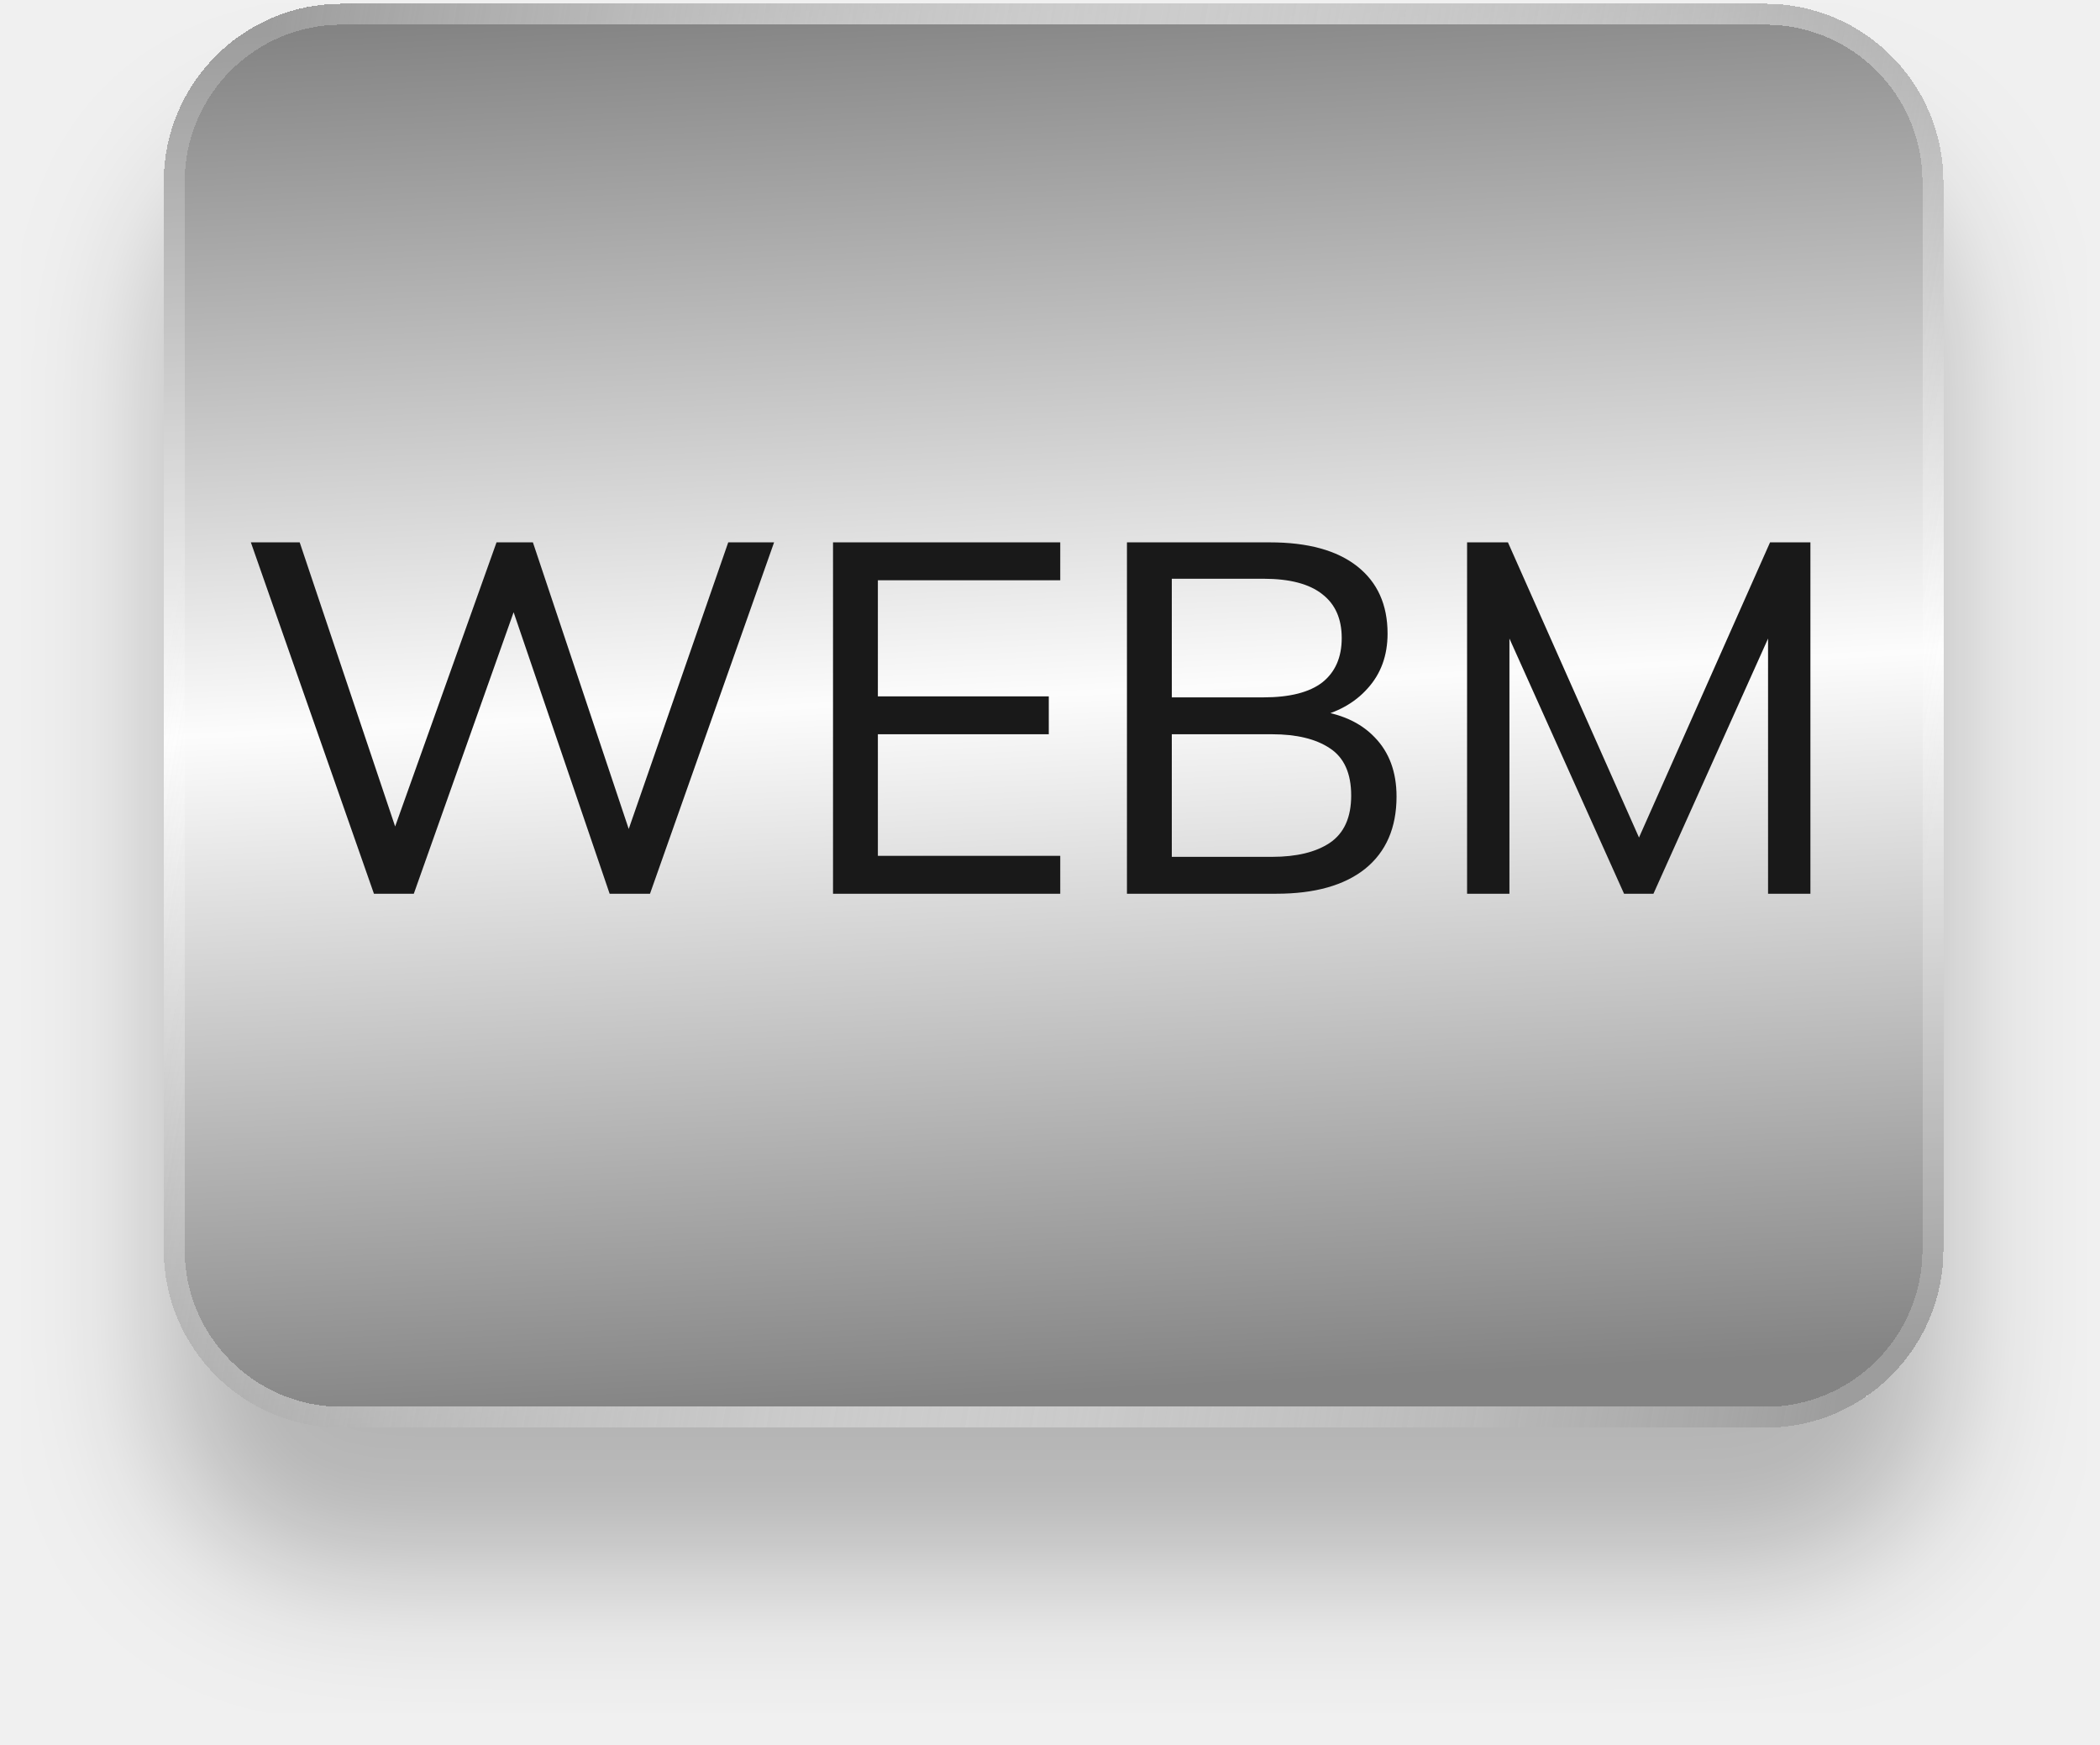
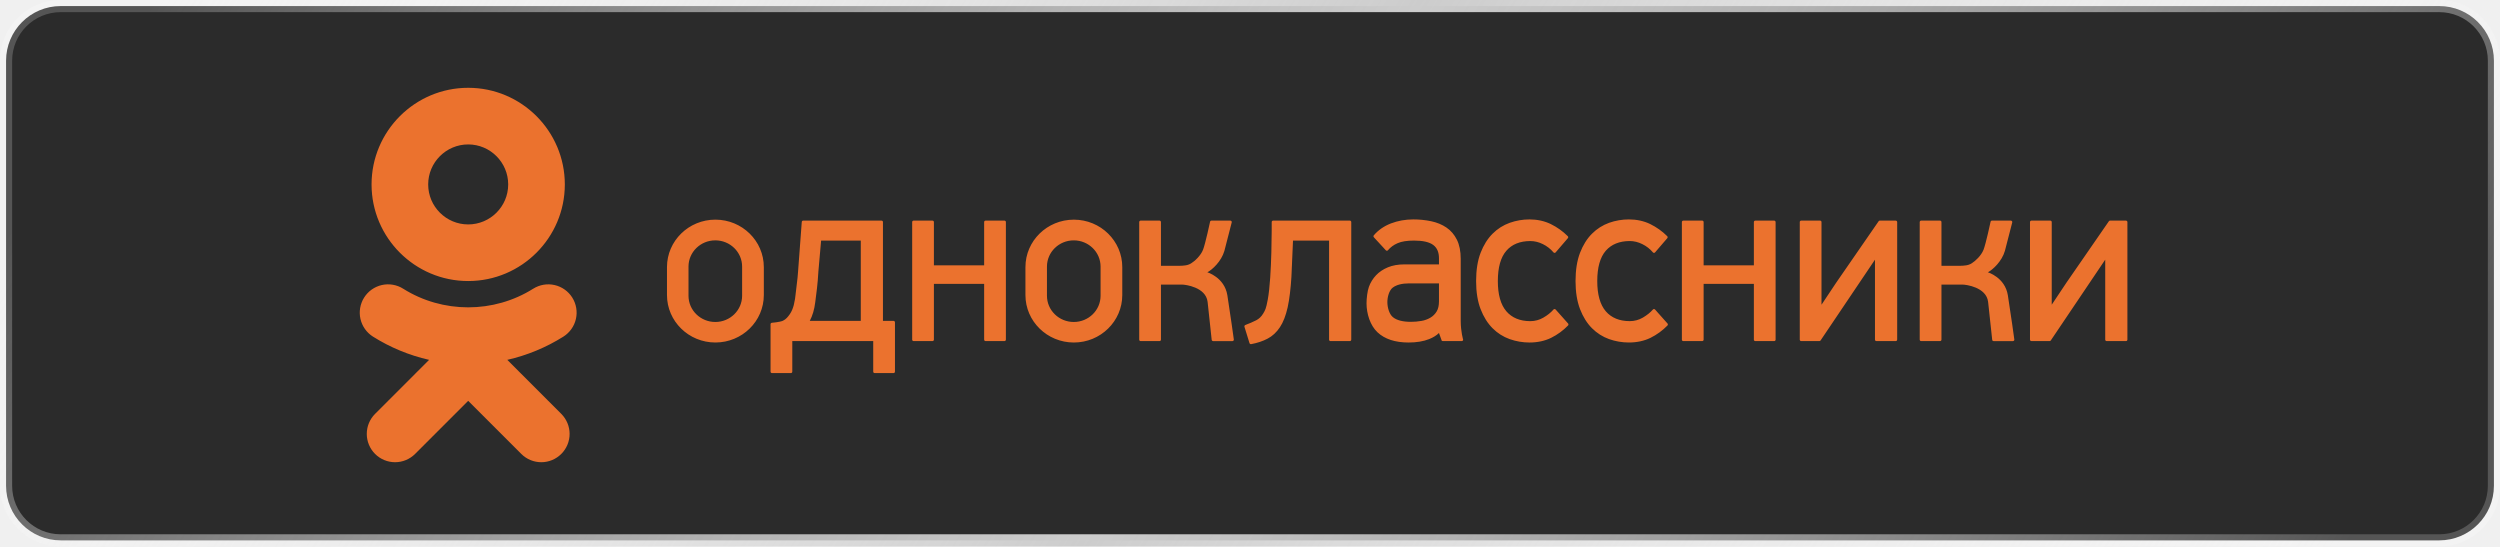
- <svg xmlns="http://www.w3.org/2000/svg" width="59" height="49" viewBox="0 0 59 49" fill="none">
-   <g filter="url(#filter0_d_1_73)">
-     <rect x="4.6" y="0.105" width="50" height="40" rx="5" fill="url(#paint0_linear_1_73)" fill-opacity="0.8" shape-rendering="crispEdges" />
-     <rect x="4.894" y="0.399" width="49.412" height="39.412" rx="4.706" stroke="url(#paint1_linear_1_73)" stroke-width="0.588" shape-rendering="crispEdges" />
-     <path d="M10.506 25.105L7.048 15.235H8.42L11.346 23.943H10.842L13.95 15.235H14.972L17.884 23.943H17.436L20.46 15.235H21.748L18.262 25.105H17.128L14.286 16.775H14.58L11.626 25.105H10.506ZM23.404 25.105V15.235H29.788V16.299H24.664V19.561H29.466V20.625H24.664V24.041H29.788V25.105H23.404ZM31.662 25.105V15.235H35.68C36.744 15.235 37.56 15.459 38.13 15.907C38.699 16.355 38.984 16.985 38.984 17.797C38.984 18.413 38.797 18.926 38.424 19.337C38.06 19.748 37.56 20.023 36.926 20.163V19.953C37.654 20.037 38.218 20.289 38.62 20.709C39.03 21.129 39.236 21.684 39.236 22.375C39.236 23.252 38.942 23.929 38.354 24.405C37.766 24.872 36.935 25.105 35.862 25.105H31.662ZM32.922 24.069H35.736C36.426 24.069 36.968 23.938 37.36 23.677C37.761 23.406 37.962 22.963 37.962 22.347C37.962 21.722 37.761 21.278 37.36 21.017C36.968 20.756 36.426 20.625 35.736 20.625H32.922V24.069ZM32.922 19.589H35.498C36.235 19.589 36.786 19.449 37.15 19.169C37.514 18.88 37.696 18.464 37.696 17.923C37.696 17.382 37.514 16.971 37.15 16.691C36.786 16.402 36.235 16.257 35.498 16.257H32.922V19.589ZM41.218 25.105V15.235H42.366L46.258 23.999H45.838L49.73 15.235H50.864V25.105H49.674V16.971H50.108L46.454 25.105H45.628L41.974 16.971H42.408V25.105H41.218Z" fill="#191919" />
+ <svg xmlns="http://www.w3.org/2000/svg" width="183" height="40" viewBox="0 0 183 40" fill="none">
+   <rect x="0.444" y="0.444" width="182.111" height="39.111" rx="4" fill="#2B2B2B" />
+   <rect x="0.444" y="0.444" width="182.111" height="39.111" rx="4" stroke="url(#paint0_linear_1314_591)" stroke-width="0.889" />
+   <g clip-path="url(#clip0_1314_591)">
+     <path d="M34.272 10.572C35.886 10.572 37.2 11.886 37.2 13.501C37.2 15.115 35.886 16.428 34.272 16.428C32.657 16.428 31.343 15.115 31.343 13.501C31.343 11.886 32.658 10.572 34.272 10.572ZM34.272 20.572C38.172 20.572 41.345 17.4 41.345 13.501C41.345 9.6 38.173 6.427 34.272 6.427C30.371 6.427 27.198 9.6 27.198 13.501C27.198 17.4 30.371 20.572 34.272 20.572ZM37.133 26.341C38.588 26.01 39.977 25.435 41.24 24.641C41.705 24.348 42.035 23.883 42.157 23.347C42.279 22.811 42.183 22.249 41.891 21.784C41.746 21.553 41.557 21.353 41.335 21.196C41.113 21.038 40.862 20.926 40.597 20.866C40.332 20.805 40.057 20.797 39.788 20.843C39.52 20.889 39.264 20.987 39.033 21.132C36.135 22.954 32.406 22.953 29.51 21.132C29.28 20.987 29.023 20.889 28.755 20.843C28.487 20.797 28.212 20.805 27.947 20.865C27.681 20.926 27.43 21.038 27.208 21.196C26.986 21.353 26.798 21.553 26.653 21.784C26.36 22.249 26.264 22.811 26.386 23.347C26.508 23.882 26.837 24.348 27.302 24.641C28.566 25.435 29.954 26.01 31.409 26.341L27.455 30.296C27.066 30.685 26.848 31.212 26.848 31.762C26.848 32.311 27.067 32.839 27.455 33.227C27.844 33.616 28.371 33.834 28.921 33.834C29.47 33.834 29.997 33.615 30.386 33.227L34.271 29.341L38.158 33.227C38.35 33.419 38.578 33.572 38.83 33.676C39.081 33.781 39.35 33.834 39.622 33.834C39.894 33.834 40.164 33.781 40.415 33.676C40.666 33.572 40.894 33.419 41.087 33.227C41.279 33.035 41.432 32.806 41.537 32.555C41.641 32.304 41.695 32.034 41.695 31.762C41.695 31.49 41.641 31.22 41.537 30.969C41.432 30.717 41.279 30.489 41.087 30.297L37.133 26.341ZM88.377 19.933C88.736 19.742 89.4 19.143 89.626 18.363L90.16 16.287C90.165 16.271 90.167 16.255 90.164 16.238C90.161 16.222 90.155 16.206 90.145 16.193C90.136 16.18 90.123 16.169 90.109 16.161C90.095 16.154 90.079 16.15 90.062 16.149H88.677C88.655 16.149 88.633 16.157 88.615 16.171C88.597 16.184 88.585 16.203 88.579 16.225C88.579 16.225 88.233 17.848 88.061 18.284C87.889 18.721 87.453 19.116 87.197 19.273C87.073 19.351 86.934 19.402 86.789 19.423C86.642 19.446 86.488 19.457 86.332 19.457H84.982V16.255C84.982 16.227 84.971 16.201 84.952 16.181C84.933 16.161 84.906 16.15 84.879 16.149H83.494C83.466 16.149 83.439 16.161 83.42 16.181C83.401 16.201 83.39 16.227 83.39 16.255V24.862C83.39 24.921 83.436 24.968 83.494 24.968H84.879C84.892 24.968 84.906 24.965 84.918 24.959C84.931 24.954 84.942 24.946 84.952 24.936C84.962 24.927 84.969 24.915 84.974 24.902C84.979 24.89 84.982 24.876 84.982 24.862V20.831H86.516C86.774 20.831 88.264 21.02 88.396 22.091L88.697 24.891C88.703 24.913 88.716 24.933 88.734 24.947C88.752 24.961 88.774 24.968 88.796 24.969H90.215C90.231 24.968 90.247 24.964 90.262 24.957C90.276 24.949 90.289 24.938 90.298 24.925C90.308 24.912 90.314 24.896 90.317 24.88C90.319 24.864 90.318 24.848 90.313 24.832C90.313 24.832 90.054 22.936 89.843 21.614C89.631 20.291 88.352 19.922 88.377 19.933ZM113.871 22.657C113.861 22.646 113.849 22.637 113.836 22.631C113.823 22.625 113.809 22.622 113.794 22.622C113.755 22.615 113.737 22.635 113.717 22.657C113.523 22.879 113.273 23.08 112.974 23.251C112.685 23.42 112.355 23.509 112.02 23.508C111.266 23.508 110.676 23.265 110.266 22.787C109.852 22.308 109.642 21.564 109.642 20.576C109.642 19.576 109.851 18.829 110.266 18.355C110.675 17.884 111.265 17.645 112.02 17.645C112.331 17.645 112.64 17.721 112.938 17.869C113.237 18.015 113.502 18.222 113.717 18.476C113.727 18.487 113.739 18.496 113.752 18.502C113.766 18.508 113.78 18.512 113.795 18.512C113.809 18.512 113.824 18.509 113.837 18.503C113.851 18.497 113.863 18.488 113.872 18.477L114.767 17.435C114.785 17.415 114.794 17.388 114.793 17.361C114.792 17.334 114.781 17.308 114.762 17.289C114.399 16.927 113.979 16.628 113.519 16.402C113.055 16.177 112.528 16.061 111.955 16.061C111.462 16.061 110.976 16.146 110.511 16.31C110.039 16.479 109.611 16.751 109.257 17.107C108.894 17.469 108.599 17.939 108.38 18.506C108.162 19.071 108.051 19.768 108.051 20.575C108.051 21.372 108.162 22.063 108.38 22.627C108.599 23.195 108.894 23.666 109.257 24.028C109.61 24.384 110.038 24.656 110.511 24.824C110.976 24.988 111.462 25.072 111.955 25.072C112.542 25.072 113.074 24.958 113.536 24.733C114 24.504 114.421 24.198 114.78 23.826C114.799 23.807 114.81 23.781 114.81 23.754C114.811 23.727 114.802 23.7 114.784 23.68L113.873 22.657L113.871 22.657ZM121.148 22.657C121.139 22.646 121.127 22.637 121.114 22.631C121.101 22.625 121.086 22.622 121.072 22.622C121.053 22.616 121.014 22.635 120.995 22.657C120.805 22.875 120.556 23.074 120.254 23.251C119.964 23.42 119.634 23.508 119.299 23.507C118.546 23.507 117.956 23.265 117.544 22.787C117.129 22.305 116.919 21.561 116.919 20.575C116.919 19.578 117.129 18.831 117.543 18.355C117.955 17.884 118.546 17.644 119.299 17.644C119.61 17.644 119.918 17.72 120.217 17.869C120.516 18.015 120.78 18.221 120.995 18.475C121.004 18.487 121.016 18.496 121.029 18.502C121.043 18.508 121.057 18.512 121.072 18.512H121.073C121.102 18.512 121.13 18.499 121.15 18.476L122.046 17.435C122.063 17.414 122.073 17.387 122.072 17.36C122.07 17.333 122.059 17.308 122.04 17.288C121.677 16.927 121.257 16.627 120.797 16.401C120.332 16.176 119.805 16.061 119.233 16.061C118.74 16.061 118.253 16.145 117.788 16.309C117.316 16.479 116.888 16.751 116.535 17.106C116.171 17.468 115.876 17.938 115.658 18.505C115.44 19.073 115.329 19.769 115.329 20.575C115.329 21.369 115.44 22.059 115.658 22.626C115.876 23.194 116.171 23.665 116.535 24.027C116.888 24.382 117.316 24.655 117.788 24.823C118.253 24.988 118.74 25.071 119.233 25.071C119.819 25.071 120.351 24.957 120.813 24.732C121.277 24.503 121.698 24.197 122.058 23.826C122.077 23.806 122.087 23.78 122.088 23.753C122.089 23.726 122.079 23.699 122.061 23.679L121.149 22.656V22.657H121.148ZM105.332 22.067C105.332 22.37 105.275 22.618 105.162 22.801C105.05 22.987 104.893 23.142 104.707 23.253C104.504 23.372 104.282 23.452 104.05 23.491C103.791 23.537 103.537 23.558 103.275 23.558C102.682 23.558 102.24 23.443 101.962 23.217C101.687 22.993 101.555 22.491 101.555 22.115C101.555 21.743 101.684 21.253 101.95 21.053C102.224 20.848 102.624 20.744 103.14 20.744H105.333V22.067L105.332 22.067ZM106.924 18.944C106.924 18.387 106.83 17.915 106.642 17.543C106.455 17.17 106.198 16.87 105.875 16.653C105.56 16.438 105.185 16.285 104.762 16.194C104.332 16.105 103.893 16.06 103.454 16.061C102.873 16.061 102.323 16.16 101.817 16.354C101.307 16.552 100.885 16.846 100.562 17.226C100.545 17.246 100.536 17.272 100.537 17.298C100.538 17.324 100.548 17.349 100.566 17.368L101.444 18.322C101.454 18.333 101.466 18.341 101.479 18.347C101.493 18.353 101.507 18.355 101.521 18.355C101.536 18.355 101.551 18.351 101.564 18.345C101.577 18.338 101.589 18.329 101.598 18.318C101.779 18.1 102.016 17.926 102.304 17.801C102.593 17.674 103 17.61 103.512 17.61C104.161 17.61 104.634 17.72 104.919 17.936C105.197 18.148 105.333 18.466 105.333 18.91V19.353H102.803C102.34 19.353 101.931 19.426 101.591 19.569C101.246 19.712 100.956 19.907 100.727 20.148C100.498 20.391 100.321 20.678 100.206 20.991C100.09 21.306 100.03 21.854 100.03 22.203C100.03 22.972 100.3 23.826 100.833 24.324C101.361 24.821 102.126 25.072 103.106 25.072C103.69 25.072 104.197 24.988 104.611 24.823C104.916 24.702 105.157 24.55 105.332 24.375L105.509 24.862C105.509 24.921 105.555 24.968 105.612 24.968H106.999C107.026 24.968 107.053 24.956 107.072 24.936C107.091 24.917 107.102 24.89 107.102 24.862C107.102 24.862 106.925 24.282 106.925 23.486L106.924 18.944ZM155.622 16.149H154.454C154.42 16.149 154.389 16.166 154.37 16.194L151.252 20.707L150.187 22.304V16.255C150.187 16.227 150.176 16.201 150.157 16.181C150.138 16.161 150.111 16.15 150.084 16.149H148.698C148.671 16.15 148.644 16.161 148.625 16.181C148.606 16.201 148.595 16.227 148.595 16.255V24.862C148.595 24.89 148.606 24.916 148.625 24.936C148.644 24.956 148.671 24.967 148.698 24.968H150.032C150.048 24.968 150.065 24.964 150.08 24.956C150.095 24.948 150.107 24.936 150.117 24.922L154.102 19.007V24.862C154.102 24.921 154.148 24.968 154.205 24.968H155.623C155.68 24.968 155.726 24.92 155.726 24.862V16.255C155.726 16.228 155.715 16.201 155.696 16.181C155.677 16.161 155.65 16.15 155.622 16.149ZM145.511 19.933C145.87 19.742 146.534 19.143 146.759 18.363L147.294 16.287C147.299 16.271 147.3 16.255 147.298 16.238C147.295 16.222 147.289 16.206 147.279 16.193C147.27 16.18 147.257 16.169 147.243 16.161C147.229 16.154 147.213 16.15 147.196 16.149H145.81C145.788 16.15 145.766 16.157 145.749 16.171C145.731 16.184 145.718 16.203 145.712 16.225C145.712 16.225 145.366 17.848 145.194 18.284C145.022 18.721 144.586 19.116 144.331 19.273C144.206 19.351 144.067 19.402 143.922 19.423C143.774 19.446 143.62 19.457 143.464 19.457H142.115V16.255C142.115 16.227 142.104 16.201 142.085 16.181C142.066 16.161 142.039 16.149 142.012 16.149H140.626C140.598 16.15 140.572 16.161 140.553 16.181C140.534 16.201 140.523 16.227 140.523 16.255V24.862C140.523 24.921 140.569 24.968 140.626 24.968H142.012C142.025 24.968 142.039 24.965 142.051 24.959C142.064 24.954 142.075 24.946 142.085 24.936C142.095 24.927 142.102 24.915 142.107 24.902C142.112 24.89 142.115 24.876 142.115 24.862V20.831H143.649C143.907 20.831 145.397 21.02 145.529 22.091L145.831 24.891C145.836 24.913 145.849 24.933 145.867 24.947C145.885 24.961 145.907 24.968 145.929 24.969H147.348C147.364 24.969 147.38 24.965 147.394 24.957C147.409 24.95 147.421 24.939 147.431 24.925C147.44 24.912 147.447 24.897 147.449 24.881C147.452 24.864 147.451 24.848 147.446 24.832C147.446 24.832 147.187 22.936 146.975 21.614C146.764 20.291 145.485 19.922 145.511 19.933ZM138.769 16.149H137.6C137.583 16.149 137.567 16.153 137.552 16.161C137.538 16.169 137.525 16.18 137.516 16.194L134.399 20.707L133.334 22.306V16.255C133.334 16.227 133.323 16.201 133.304 16.181C133.285 16.161 133.259 16.15 133.231 16.149H131.846C131.818 16.149 131.792 16.161 131.772 16.181C131.753 16.201 131.742 16.227 131.743 16.255V24.862C131.743 24.921 131.789 24.968 131.846 24.968H133.18C133.197 24.968 133.213 24.964 133.228 24.956C133.243 24.948 133.255 24.936 133.265 24.922L137.248 19.008V24.862C137.248 24.921 137.294 24.968 137.351 24.968H138.769C138.826 24.968 138.873 24.92 138.873 24.862V16.255C138.873 16.228 138.862 16.201 138.843 16.181C138.823 16.161 138.797 16.15 138.769 16.149ZM129.871 16.149H128.486C128.459 16.149 128.432 16.161 128.413 16.181C128.393 16.201 128.383 16.227 128.383 16.255V19.422H124.705V16.255C124.705 16.227 124.694 16.201 124.675 16.181C124.656 16.161 124.629 16.149 124.602 16.149H123.216C123.188 16.149 123.162 16.161 123.143 16.181C123.123 16.201 123.113 16.227 123.113 16.255V24.862C123.113 24.921 123.159 24.968 123.216 24.968H124.602C124.615 24.968 124.629 24.965 124.641 24.959C124.654 24.954 124.665 24.946 124.675 24.936C124.685 24.927 124.692 24.915 124.697 24.902C124.702 24.89 124.705 24.876 124.705 24.862V20.779H128.383V24.863C128.383 24.921 128.429 24.968 128.486 24.968H129.871C129.885 24.968 129.898 24.965 129.911 24.96C129.923 24.955 129.935 24.947 129.944 24.937C129.954 24.927 129.961 24.916 129.967 24.903C129.972 24.89 129.974 24.877 129.974 24.863V16.255C129.974 16.227 129.964 16.201 129.944 16.181C129.925 16.161 129.899 16.15 129.871 16.149ZM80.562 21.649C80.562 22.71 79.683 23.569 78.6 23.569C77.516 23.569 76.637 22.71 76.637 21.649V19.515C76.637 18.454 77.516 17.595 78.6 17.595C79.683 17.595 80.562 18.454 80.562 19.515V21.649ZM78.606 16.079C76.649 16.079 75.062 17.634 75.062 19.553V21.597C75.062 23.516 76.649 25.072 78.606 25.072C80.564 25.072 82.151 23.516 82.151 21.597V19.553C82.151 17.634 80.564 16.079 78.606 16.079ZM63.009 23.489H59.274C59.476 23.114 59.611 22.655 59.676 22.124C59.75 21.531 59.861 20.773 59.906 19.87L60.105 17.61H63.009L63.009 23.489ZM65.408 23.489H64.632V16.255C64.633 16.227 64.622 16.2 64.603 16.18C64.584 16.161 64.557 16.149 64.53 16.149H58.791C58.765 16.149 58.739 16.16 58.72 16.179C58.701 16.198 58.69 16.223 58.689 16.25L58.416 19.909C58.382 20.463 58.297 20.937 58.263 21.33C58.229 21.718 58.176 22.053 58.106 22.327C58.034 22.6 57.938 22.822 57.81 23.004C57.686 23.178 57.538 23.372 57.313 23.477C57.089 23.583 56.489 23.629 56.489 23.629C56.465 23.634 56.443 23.647 56.428 23.666C56.412 23.685 56.404 23.709 56.404 23.733V27.204C56.404 27.263 56.45 27.31 56.508 27.31H57.893C57.95 27.31 57.996 27.263 57.996 27.204V24.968L63.92 24.968V27.204C63.92 27.263 63.966 27.31 64.023 27.31H65.407C65.435 27.31 65.461 27.298 65.481 27.279C65.5 27.259 65.511 27.232 65.511 27.204V23.595C65.511 23.567 65.5 23.54 65.481 23.52C65.461 23.501 65.435 23.489 65.407 23.489H65.408ZM73.528 16.149H72.143C72.115 16.149 72.089 16.161 72.069 16.18C72.05 16.2 72.04 16.227 72.04 16.255V19.421H68.362V16.255C68.362 16.227 68.352 16.2 68.332 16.18C68.313 16.161 68.287 16.149 68.259 16.149H66.874C66.846 16.149 66.82 16.161 66.8 16.18C66.781 16.2 66.77 16.227 66.771 16.255V24.861C66.771 24.92 66.816 24.968 66.874 24.968H68.259C68.287 24.967 68.313 24.956 68.332 24.936C68.352 24.916 68.362 24.889 68.362 24.861V20.779H72.04V24.862C72.04 24.921 72.086 24.968 72.143 24.968H73.528C73.585 24.968 73.631 24.921 73.631 24.862V16.255C73.632 16.227 73.621 16.2 73.602 16.18C73.582 16.161 73.556 16.149 73.528 16.149ZM54.323 21.649C54.323 22.709 53.444 23.569 52.36 23.569C51.277 23.569 50.398 22.709 50.398 21.649V19.515C50.398 18.454 51.277 17.594 52.36 17.594C53.444 17.594 54.323 18.454 54.323 19.515V21.649ZM52.367 16.078C50.41 16.078 48.823 17.634 48.823 19.552V21.596C48.823 23.516 50.41 25.071 52.367 25.071C54.325 25.071 55.912 23.516 55.912 21.596V19.552C55.912 17.634 54.325 16.078 52.367 16.078ZM98.808 16.148H93.193C93.165 16.149 93.138 16.16 93.119 16.18C93.1 16.2 93.089 16.227 93.089 16.254C93.089 16.254 93.117 20.24 92.8 21.933C92.674 22.611 92.61 22.706 92.471 22.942C92.336 23.172 92.16 23.342 91.948 23.447C91.713 23.566 91.447 23.681 91.157 23.791C91.132 23.801 91.111 23.82 91.1 23.844C91.088 23.869 91.086 23.896 91.094 23.922L91.464 25.12C91.478 25.165 91.518 25.194 91.562 25.194L91.581 25.192C92.03 25.11 92.434 24.974 92.784 24.791C93.141 24.605 93.447 24.323 93.693 23.949C93.934 23.584 94.123 23.096 94.256 22.5C94.388 21.907 94.479 21.11 94.532 20.264L94.648 17.61H97.288V24.862C97.288 24.92 97.333 24.968 97.391 24.968H98.809C98.823 24.967 98.836 24.964 98.849 24.959C98.861 24.954 98.873 24.946 98.882 24.936C98.892 24.926 98.899 24.915 98.904 24.902C98.909 24.889 98.912 24.875 98.912 24.862V16.254C98.912 16.227 98.901 16.2 98.882 16.18C98.863 16.16 98.837 16.149 98.809 16.148" fill="#EB722E" />
  </g>
  <defs>
-     <filter id="filter0_d_1_73" x="0.6" y="0.105" width="58" height="48" filterUnits="userSpaceOnUse" color-interpolation-filters="sRGB">
-       <feFlood flood-opacity="0" result="BackgroundImageFix" />
-       <feColorMatrix in="SourceAlpha" type="matrix" values="0 0 0 0 0 0 0 0 0 0 0 0 0 0 0 0 0 0 127 0" result="hardAlpha" />
-       <feOffset dy="4" />
-       <feGaussianBlur stdDeviation="2" />
-       <feComposite in2="hardAlpha" operator="out" />
-       <feColorMatrix type="matrix" values="0 0 0 0 0 0 0 0 0 0 0 0 0 0 0 0 0 0 0.25 0" />
-       <feBlend mode="normal" in2="BackgroundImageFix" result="effect1_dropShadow_1_73" />
-       <feBlend mode="normal" in="SourceGraphic" in2="effect1_dropShadow_1_73" result="shape" />
-     </filter>
-     <linearGradient id="paint0_linear_1_73" x1="27.026" y1="39.251" x2="25.111" y2="0.096" gradientUnits="userSpaceOnUse">
-       <stop stop-color="#696969" />
-       <stop offset="0.5" stop-color="white" />
-       <stop offset="1" stop-color="#696969" />
-     </linearGradient>
-     <linearGradient id="paint1_linear_1_73" x1="4.6" y1="18.177" x2="53.823" y2="26.585" gradientUnits="userSpaceOnUse">
+     <linearGradient id="paint0_linear_1314_591" x1="4.19736e-06" y1="18.073" x2="133.308" y2="101.413" gradientUnits="userSpaceOnUse">
      <stop stop-color="white" stop-opacity="0.2" />
      <stop offset="0.5" stop-color="#CCCCCC" />
      <stop offset="1" stop-color="white" stop-opacity="0.2" />
    </linearGradient>
+     <clipPath id="clip0_1314_591">
+       <rect x="13" y="6" width="157" height="28" rx="5" fill="white" />
+     </clipPath>
  </defs>
</svg>
